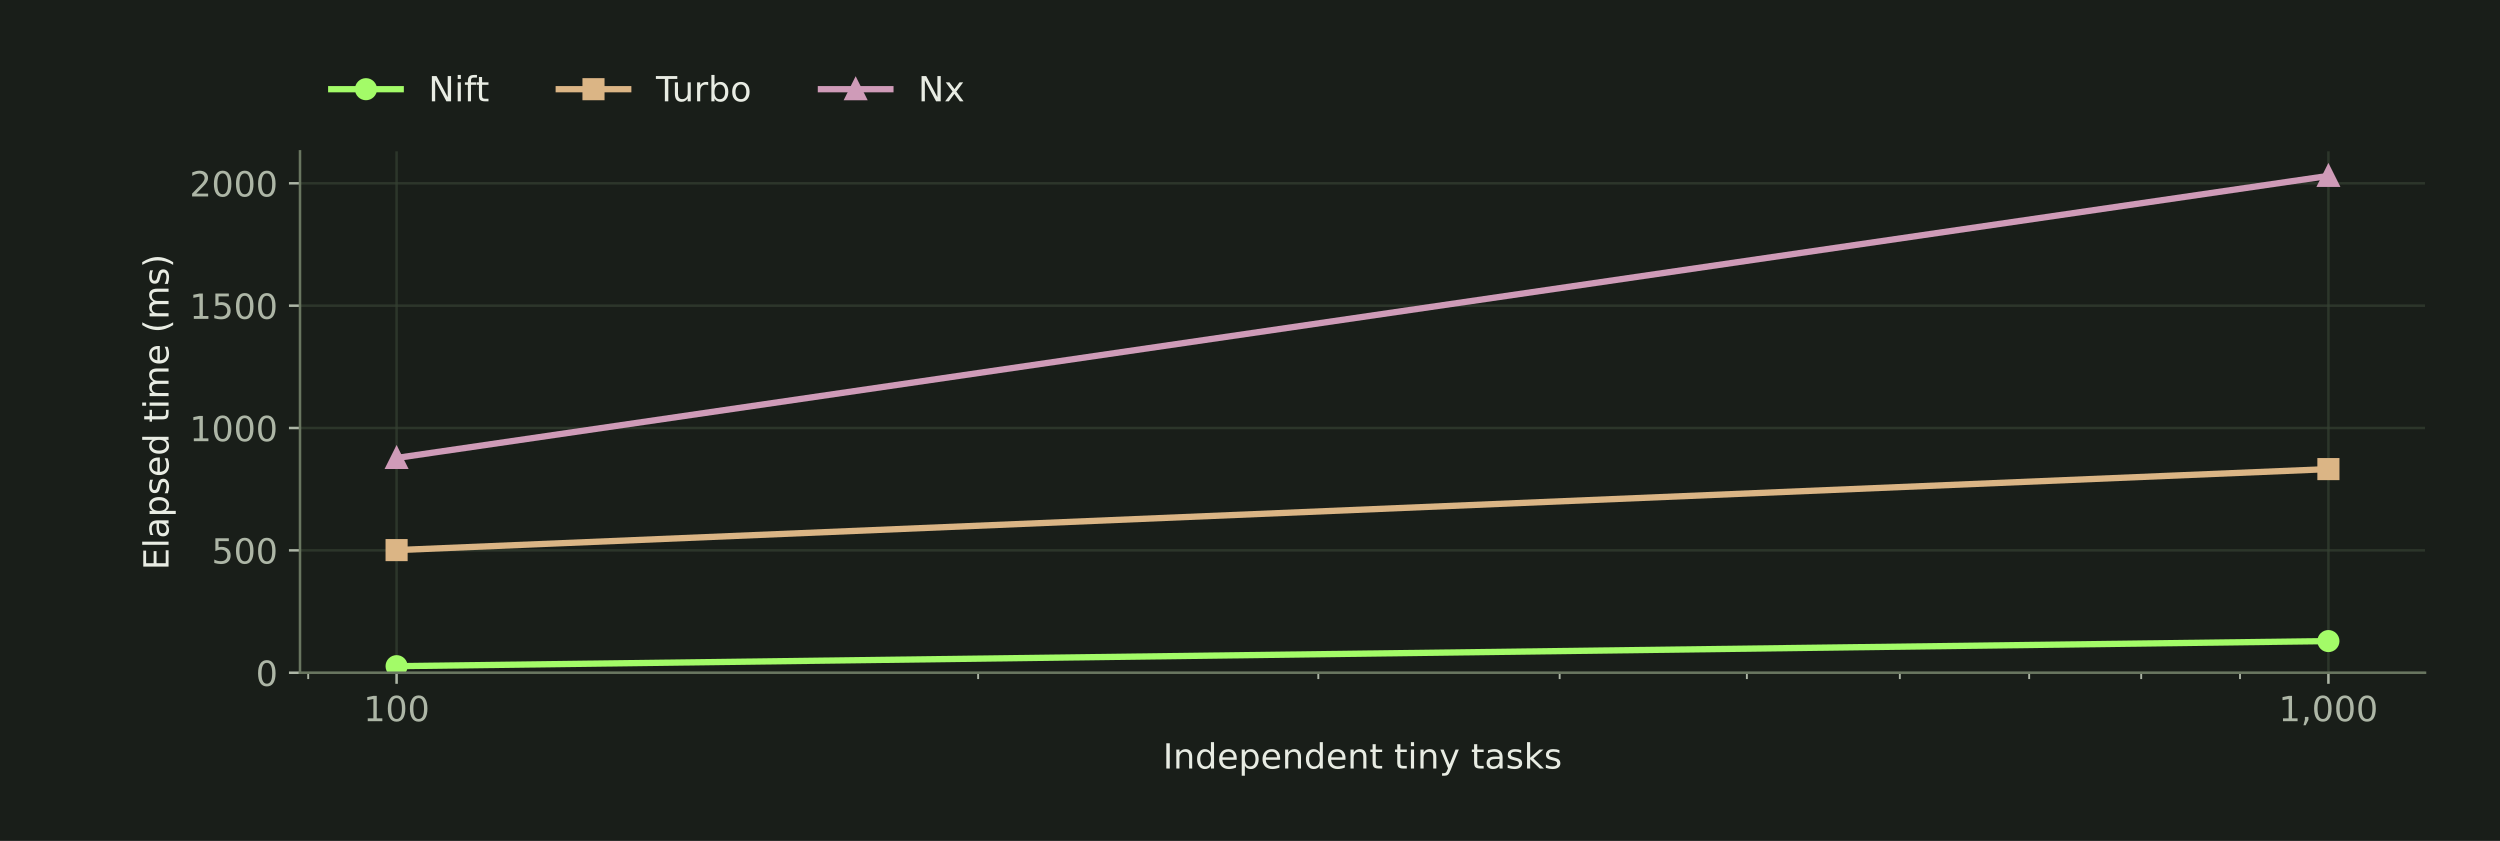
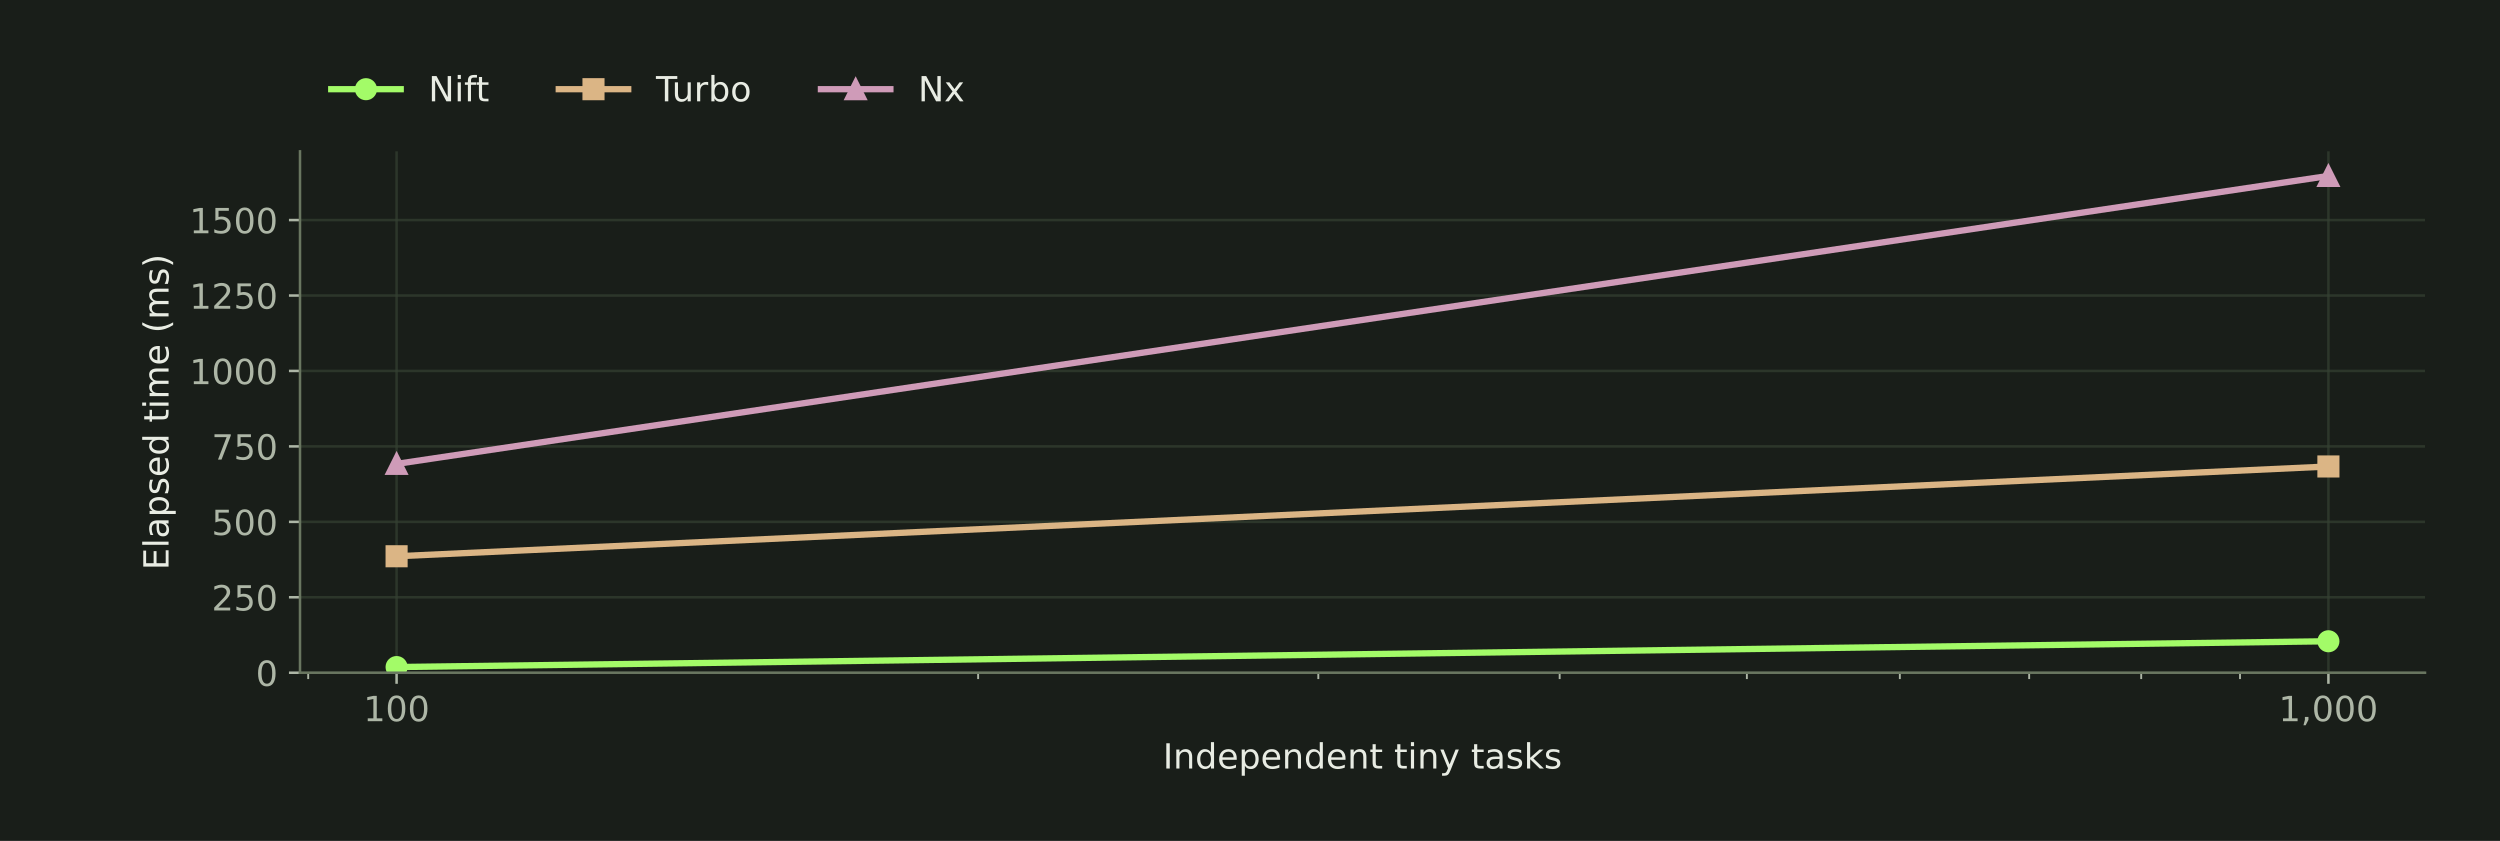
<svg xmlns="http://www.w3.org/2000/svg" xmlns:xlink="http://www.w3.org/1999/xlink" width="792pt" height="266.4pt" viewBox="0 0 792 266.4" version="1.1">
  <defs>
    <style type="text/css">*{stroke-linejoin: round; stroke-linecap: butt}</style>
  </defs>
  <g id="figure_1">
    <g id="patch_1">
      <path d="M 0 266.4 L 792 266.4 L 792 0 L 0 0 z " style="fill: #191e19" />
    </g>
    <g id="axes_1">
      <g id="patch_2">
        <path d="M 95.04 213.12 L 768.24 213.12 L 768.24 47.952 L 95.04 47.952 z " style="fill: #191e19" />
      </g>
      <g id="matplotlib.axis_1">
        <g id="xtick_1">
          <g id="line2d_1">
            <path d="M 125.64 213.12 L 125.64 47.952 " clip-path="url(#pe6b6be5bf1)" style="fill: none; stroke: #354132; stroke-opacity: 0.7; stroke-width: 0.8; stroke-linecap: square" />
          </g>
          <g id="line2d_2">
            <defs>
              <path id="mb59d0f743f" d="M 0 0 L 0 3.5 " style="stroke: #adb6a6; stroke-width: 0.8" />
            </defs>
            <g>
              <use xlink:href="#mb59d0f743f" x="125.64" y="213.12" style="fill: #adb6a6; stroke: #adb6a6; stroke-width: 0.8" />
            </g>
          </g>
          <g id="text_1">
            <text style="font-size: 11px; font-family: 'DejaVu Sans'; text-anchor: middle; fill: #adb6a6" x="125.64" y="228.477" transform="rotate(-0 125.64 228.4774)">100</text>
          </g>
        </g>
        <g id="xtick_2">
          <g id="line2d_3">
            <path d="M 737.64 213.12 L 737.64 47.952 " clip-path="url(#pe6b6be5bf1)" style="fill: none; stroke: #354132; stroke-opacity: 0.7; stroke-width: 0.8; stroke-linecap: square" />
          </g>
          <g id="line2d_4">
            <g>
              <use xlink:href="#mb59d0f743f" x="737.64" y="213.12" style="fill: #adb6a6; stroke: #adb6a6; stroke-width: 0.8" />
            </g>
          </g>
          <g id="text_2">
            <text style="font-size: 11px; font-family: 'DejaVu Sans'; text-anchor: middle; fill: #adb6a6" x="737.64" y="228.477" transform="rotate(-0 737.64 228.4774)">1,000</text>
          </g>
        </g>
        <g id="xtick_3">
          <g id="line2d_5">
            <defs>
              <path id="md41d5f1bb8" d="M 0 0 L 0 2 " style="stroke: #adb6a6; stroke-width: 0.6" />
            </defs>
            <g>
              <use xlink:href="#md41d5f1bb8" x="97.636" y="213.12" style="fill: #adb6a6; stroke: #adb6a6; stroke-width: 0.6" />
            </g>
          </g>
        </g>
        <g id="xtick_4">
          <g id="line2d_6">
            <g>
              <use xlink:href="#md41d5f1bb8" x="309.87" y="213.12" style="fill: #adb6a6; stroke: #adb6a6; stroke-width: 0.6" />
            </g>
          </g>
        </g>
        <g id="xtick_5">
          <g id="line2d_7">
            <g>
              <use xlink:href="#md41d5f1bb8" x="417.638" y="213.12" style="fill: #adb6a6; stroke: #adb6a6; stroke-width: 0.6" />
            </g>
          </g>
        </g>
        <g id="xtick_6">
          <g id="line2d_8">
            <g>
              <use xlink:href="#md41d5f1bb8" x="494.101" y="213.12" style="fill: #adb6a6; stroke: #adb6a6; stroke-width: 0.6" />
            </g>
          </g>
        </g>
        <g id="xtick_7">
          <g id="line2d_9">
            <g>
              <use xlink:href="#md41d5f1bb8" x="553.41" y="213.12" style="fill: #adb6a6; stroke: #adb6a6; stroke-width: 0.6" />
            </g>
          </g>
        </g>
        <g id="xtick_8">
          <g id="line2d_10">
            <g>
              <use xlink:href="#md41d5f1bb8" x="601.869" y="213.12" style="fill: #adb6a6; stroke: #adb6a6; stroke-width: 0.6" />
            </g>
          </g>
        </g>
        <g id="xtick_9">
          <g id="line2d_11">
            <g>
              <use xlink:href="#md41d5f1bb8" x="642.84" y="213.12" style="fill: #adb6a6; stroke: #adb6a6; stroke-width: 0.6" />
            </g>
          </g>
        </g>
        <g id="xtick_10">
          <g id="line2d_12">
            <g>
              <use xlink:href="#md41d5f1bb8" x="678.331" y="213.12" style="fill: #adb6a6; stroke: #adb6a6; stroke-width: 0.6" />
            </g>
          </g>
        </g>
        <g id="xtick_11">
          <g id="line2d_13">
            <g>
              <use xlink:href="#md41d5f1bb8" x="709.636" y="213.12" style="fill: #adb6a6; stroke: #adb6a6; stroke-width: 0.6" />
            </g>
          </g>
        </g>
        <g id="text_3">
          <text style="font-size: 11px; font-family: 'DejaVu Sans'; text-anchor: middle; fill: #e8ece3" x="431.64" y="243.478" transform="rotate(-0 431.64 243.4783)">Independent tiny tasks</text>
        </g>
      </g>
      <g id="matplotlib.axis_2">
        <g id="ytick_1">
          <g id="line2d_14">
            <path d="M 95.04 213.12 L 768.24 213.12 " clip-path="url(#pe6b6be5bf1)" style="fill: none; stroke: #354132; stroke-opacity: 0.7; stroke-width: 0.8; stroke-linecap: square" />
          </g>
          <g id="line2d_15">
            <defs>
              <path id="ma8dde5b0b7" d="M 0 0 L -3.5 0 " style="stroke: #adb6a6; stroke-width: 0.8" />
            </defs>
            <g>
              <use xlink:href="#ma8dde5b0b7" x="95.04" y="213.12" style="fill: #adb6a6; stroke: #adb6a6; stroke-width: 0.8" />
            </g>
          </g>
          <g id="text_4">
            <text style="font-size: 11px; font-family: 'DejaVu Sans'; text-anchor: end; fill: #adb6a6" x="88.04" y="217.299" transform="rotate(-0 88.04 217.2987)">0</text>
          </g>
        </g>
        <g id="ytick_2">
          <g id="line2d_16">
-             <path d="M 95.04 174.357 L 768.24 174.357 " clip-path="url(#pe6b6be5bf1)" style="fill: none; stroke: #354132; stroke-opacity: 0.7; stroke-width: 0.8; stroke-linecap: square" />
+             <path d="M 95.04 189.22 L 768.24 189.22 " clip-path="url(#pe6b6be5bf1)" style="fill: none; stroke: #354132; stroke-opacity: 0.7; stroke-width: 0.8; stroke-linecap: square" />
          </g>
          <g id="line2d_17">
            <g>
-               <use xlink:href="#ma8dde5b0b7" x="95.04" y="174.357" style="fill: #adb6a6; stroke: #adb6a6; stroke-width: 0.8" />
+               <use xlink:href="#ma8dde5b0b7" x="95.04" y="189.22" style="fill: #adb6a6; stroke: #adb6a6; stroke-width: 0.8" />
            </g>
          </g>
          <g id="text_5">
-             <text style="font-size: 11px; font-family: 'DejaVu Sans'; text-anchor: end; fill: #adb6a6" x="88.04" y="178.536" transform="rotate(-0 88.04 178.5357)">500</text>
+             <text style="font-size: 11px; font-family: 'DejaVu Sans'; text-anchor: end; fill: #adb6a6" x="88.04" y="193.399" transform="rotate(-0 88.04 193.3986)">250</text>
          </g>
        </g>
        <g id="ytick_3">
          <g id="line2d_18">
-             <path d="M 95.04 135.594 L 768.24 135.594 " clip-path="url(#pe6b6be5bf1)" style="fill: none; stroke: #354132; stroke-opacity: 0.7; stroke-width: 0.8; stroke-linecap: square" />
+             <path d="M 95.04 165.32 L 768.24 165.32 " clip-path="url(#pe6b6be5bf1)" style="fill: none; stroke: #354132; stroke-opacity: 0.7; stroke-width: 0.8; stroke-linecap: square" />
          </g>
          <g id="line2d_19">
            <g>
-               <use xlink:href="#ma8dde5b0b7" x="95.04" y="135.594" style="fill: #adb6a6; stroke: #adb6a6; stroke-width: 0.8" />
+               <use xlink:href="#ma8dde5b0b7" x="95.04" y="165.32" style="fill: #adb6a6; stroke: #adb6a6; stroke-width: 0.8" />
            </g>
          </g>
          <g id="text_6">
-             <text style="font-size: 11px; font-family: 'DejaVu Sans'; text-anchor: end; fill: #adb6a6" x="88.04" y="139.773" transform="rotate(-0 88.04 139.7727)">1000</text>
+             <text style="font-size: 11px; font-family: 'DejaVu Sans'; text-anchor: end; fill: #adb6a6" x="88.04" y="169.499" transform="rotate(-0 88.04 169.4986)">500</text>
          </g>
        </g>
        <g id="ytick_4">
          <g id="line2d_20">
-             <path d="M 95.04 96.831 L 768.24 96.831 " clip-path="url(#pe6b6be5bf1)" style="fill: none; stroke: #354132; stroke-opacity: 0.7; stroke-width: 0.8; stroke-linecap: square" />
+             <path d="M 95.04 141.42 L 768.24 141.42 " clip-path="url(#pe6b6be5bf1)" style="fill: none; stroke: #354132; stroke-opacity: 0.7; stroke-width: 0.8; stroke-linecap: square" />
          </g>
          <g id="line2d_21">
            <g>
-               <use xlink:href="#ma8dde5b0b7" x="95.04" y="96.831" style="fill: #adb6a6; stroke: #adb6a6; stroke-width: 0.8" />
+               <use xlink:href="#ma8dde5b0b7" x="95.04" y="141.42" style="fill: #adb6a6; stroke: #adb6a6; stroke-width: 0.8" />
            </g>
          </g>
          <g id="text_7">
-             <text style="font-size: 11px; font-family: 'DejaVu Sans'; text-anchor: end; fill: #adb6a6" x="88.04" y="101.01" transform="rotate(-0 88.04 101.0096)">1500</text>
+             <text style="font-size: 11px; font-family: 'DejaVu Sans'; text-anchor: end; fill: #adb6a6" x="88.04" y="145.599" transform="rotate(-0 88.04 145.5985)">750</text>
          </g>
        </g>
        <g id="ytick_5">
          <g id="line2d_22">
-             <path d="M 95.04 58.068 L 768.24 58.068 " clip-path="url(#pe6b6be5bf1)" style="fill: none; stroke: #354132; stroke-opacity: 0.7; stroke-width: 0.8; stroke-linecap: square" />
+             <path d="M 95.04 117.52 L 768.24 117.52 " clip-path="url(#pe6b6be5bf1)" style="fill: none; stroke: #354132; stroke-opacity: 0.7; stroke-width: 0.8; stroke-linecap: square" />
          </g>
          <g id="line2d_23">
            <g>
-               <use xlink:href="#ma8dde5b0b7" x="95.04" y="58.068" style="fill: #adb6a6; stroke: #adb6a6; stroke-width: 0.8" />
+               <use xlink:href="#ma8dde5b0b7" x="95.04" y="117.52" style="fill: #adb6a6; stroke: #adb6a6; stroke-width: 0.8" />
            </g>
          </g>
          <g id="text_8">
-             <text style="font-size: 11px; font-family: 'DejaVu Sans'; text-anchor: end; fill: #adb6a6" x="88.04" y="62.247" transform="rotate(-0 88.04 62.24659)">2000</text>
-           </g>
-         </g>
-         <g id="text_9">
+             <text style="font-size: 11px; font-family: 'DejaVu Sans'; text-anchor: end; fill: #adb6a6" x="88.04" y="121.698" transform="rotate(-0 88.04 121.6985)">1000</text>
+           </g>
+         </g>
+         <g id="ytick_6">
+           <g id="line2d_24">
+             <path d="M 95.04 93.62 L 768.24 93.62 " clip-path="url(#pe6b6be5bf1)" style="fill: none; stroke: #354132; stroke-opacity: 0.7; stroke-width: 0.8; stroke-linecap: square" />
+           </g>
+           <g id="line2d_25">
+             <g>
+               <use xlink:href="#ma8dde5b0b7" x="95.04" y="93.62" style="fill: #adb6a6; stroke: #adb6a6; stroke-width: 0.8" />
+             </g>
+           </g>
+           <g id="text_9">
+             <text style="font-size: 11px; font-family: 'DejaVu Sans'; text-anchor: end; fill: #adb6a6" x="88.04" y="97.798" transform="rotate(-0 88.04 97.79839)">1250</text>
+           </g>
+         </g>
+         <g id="ytick_7">
+           <g id="line2d_26">
+             <path d="M 95.04 69.72 L 768.24 69.72 " clip-path="url(#pe6b6be5bf1)" style="fill: none; stroke: #354132; stroke-opacity: 0.7; stroke-width: 0.8; stroke-linecap: square" />
+           </g>
+           <g id="line2d_27">
+             <g>
+               <use xlink:href="#ma8dde5b0b7" x="95.04" y="69.72" style="fill: #adb6a6; stroke: #adb6a6; stroke-width: 0.8" />
+             </g>
+           </g>
+           <g id="text_10">
+             <text style="font-size: 11px; font-family: 'DejaVu Sans'; text-anchor: end; fill: #adb6a6" x="88.04" y="73.898" transform="rotate(-0 88.04 73.89832)">1500</text>
+           </g>
+         </g>
+         <g id="text_11">
          <text style="font-size: 11px; font-family: 'DejaVu Sans'; text-anchor: middle; fill: #e8ece3" x="53.402" y="130.536" transform="rotate(-90 53.40242 130.536)">Elapsed time (ms)</text>
        </g>
      </g>
-       <g id="line2d_24">
-         <path d="M 125.64 211.044 L 737.64 203.093 " clip-path="url(#pe6b6be5bf1)" style="fill: none; stroke: #a3fb68; stroke-width: 2; stroke-linecap: square" />
+       <g id="line2d_28">
+         <path d="M 125.64 211.323 L 737.64 203.15 " clip-path="url(#pe6b6be5bf1)" style="fill: none; stroke: #a3fb68; stroke-width: 2; stroke-linecap: square" />
        <defs>
          <path id="m476e483576" d="M 0 3 C 0.796 3 1.559 2.684 2.121 2.121 C 2.684 1.559 3 0.796 3 0 C 3 -0.796 2.684 -1.559 2.121 -2.121 C 1.559 -2.684 0.796 -3 0 -3 C -0.796 -3 -1.559 -2.684 -2.121 -2.121 C -2.684 -1.559 -3 -0.796 -3 0 C -3 0.796 -2.684 1.559 -2.121 2.121 C -1.559 2.684 -0.796 3 0 3 z " style="stroke: #a3fb68" />
        </defs>
        <g clip-path="url(#pe6b6be5bf1)">
-           <use xlink:href="#m476e483576" x="125.64" y="211.044" style="fill: #a3fb68; stroke: #a3fb68" />
-           <use xlink:href="#m476e483576" x="737.64" y="203.093" style="fill: #a3fb68; stroke: #a3fb68" />
-         </g>
-       </g>
-       <g id="line2d_25">
-         <path d="M 125.64 174.27 L 737.64 148.609 " clip-path="url(#pe6b6be5bf1)" style="fill: none; stroke: #dbb585; stroke-width: 2; stroke-linecap: square" />
+           <use xlink:href="#m476e483576" x="125.64" y="211.323" style="fill: #a3fb68; stroke: #a3fb68" />
+           <use xlink:href="#m476e483576" x="737.64" y="203.15" style="fill: #a3fb68; stroke: #a3fb68" />
+         </g>
+       </g>
+       <g id="line2d_29">
+         <path d="M 125.64 176.222 L 737.64 147.776 " clip-path="url(#pe6b6be5bf1)" style="fill: none; stroke: #dbb585; stroke-width: 2; stroke-linecap: square" />
        <defs>
          <path id="mcf83442291" d="M -3 3 L 3 3 L 3 -3 L -3 -3 z " style="stroke: #dbb585; stroke-linejoin: miter" />
        </defs>
        <g clip-path="url(#pe6b6be5bf1)">
-           <use xlink:href="#mcf83442291" x="125.64" y="174.27" style="fill: #dbb585; stroke: #dbb585; stroke-linejoin: miter" />
-           <use xlink:href="#mcf83442291" x="737.64" y="148.609" style="fill: #dbb585; stroke: #dbb585; stroke-linejoin: miter" />
-         </g>
-       </g>
-       <g id="line2d_26">
-         <path d="M 125.64 145.077 L 737.64 55.718 " clip-path="url(#pe6b6be5bf1)" style="fill: none; stroke: #cf9bb8; stroke-width: 2; stroke-linecap: square" />
+           <use xlink:href="#mcf83442291" x="125.64" y="176.222" style="fill: #dbb585; stroke: #dbb585; stroke-linejoin: miter" />
+           <use xlink:href="#mcf83442291" x="737.64" y="147.776" style="fill: #dbb585; stroke: #dbb585; stroke-linejoin: miter" />
+         </g>
+       </g>
+       <g id="line2d_30">
+         <path d="M 125.64 146.958 L 737.64 55.732 " clip-path="url(#pe6b6be5bf1)" style="fill: none; stroke: #cf9bb8; stroke-width: 2; stroke-linecap: square" />
        <defs>
          <path id="mc515a019c6" d="M 0 -3 L -3 3 L 3 3 z " style="stroke: #cf9bb8; stroke-linejoin: miter" />
        </defs>
        <g clip-path="url(#pe6b6be5bf1)">
-           <use xlink:href="#mc515a019c6" x="125.64" y="145.077" style="fill: #cf9bb8; stroke: #cf9bb8; stroke-linejoin: miter" />
-           <use xlink:href="#mc515a019c6" x="737.64" y="55.718" style="fill: #cf9bb8; stroke: #cf9bb8; stroke-linejoin: miter" />
+           <use xlink:href="#mc515a019c6" x="125.64" y="146.958" style="fill: #cf9bb8; stroke: #cf9bb8; stroke-linejoin: miter" />
+           <use xlink:href="#mc515a019c6" x="737.64" y="55.732" style="fill: #cf9bb8; stroke: #cf9bb8; stroke-linejoin: miter" />
        </g>
      </g>
      <g id="patch_3">
        <path d="M 95.04 213.12 L 95.04 47.952 " style="fill: none; stroke: #697660; stroke-width: 0.8; stroke-linejoin: miter; stroke-linecap: square" />
      </g>
      <g id="patch_4">
        <path d="M 95.04 213.12 L 768.24 213.12 " style="fill: none; stroke: #697660; stroke-width: 0.8; stroke-linejoin: miter; stroke-linecap: square" />
      </g>
      <g id="legend_1">
-         <g id="line2d_27">
+         <g id="line2d_31">
          <path d="M 104.94 28.256 L 115.94 28.256 L 126.94 28.256 " style="fill: none; stroke: #a3fb68; stroke-width: 2; stroke-linecap: square" />
          <g>
            <use xlink:href="#m476e483576" x="115.94" y="28.256" style="fill: #a3fb68; stroke: #a3fb68" />
          </g>
        </g>
-         <g id="text_10">
+         <g id="text_12">
          <text style="font-size: 11px; font-family: 'DejaVu Sans'; text-anchor: start; fill: #e8ece3" x="135.74" y="32.106" transform="rotate(-0 135.74 32.10606)">Nift</text>
        </g>
-         <g id="line2d_28">
+         <g id="line2d_32">
          <path d="M 177.018 28.256 L 188.018 28.256 L 199.018 28.256 " style="fill: none; stroke: #dbb585; stroke-width: 2; stroke-linecap: square" />
          <g>
            <use xlink:href="#mcf83442291" x="188.018" y="28.256" style="fill: #dbb585; stroke: #dbb585; stroke-linejoin: miter" />
          </g>
        </g>
-         <g id="text_11">
+         <g id="text_13">
          <text style="font-size: 11px; font-family: 'DejaVu Sans'; text-anchor: start; fill: #e8ece3" x="207.817" y="32.106" transform="rotate(-0 207.8175 32.10606)">Turbo</text>
        </g>
-         <g id="line2d_29">
+         <g id="line2d_33">
          <path d="M 260.073 28.256 L 271.073 28.256 L 282.073 28.256 " style="fill: none; stroke: #cf9bb8; stroke-width: 2; stroke-linecap: square" />
          <g>
            <use xlink:href="#mc515a019c6" x="271.073" y="28.256" style="fill: #cf9bb8; stroke: #cf9bb8; stroke-linejoin: miter" />
          </g>
        </g>
-         <g id="text_12">
+         <g id="text_14">
          <text style="font-size: 11px; font-family: 'DejaVu Sans'; text-anchor: start; fill: #e8ece3" x="290.873" y="32.106" transform="rotate(-0 290.8727 32.10606)">Nx</text>
        </g>
      </g>
    </g>
  </g>
  <defs>
    <clipPath id="pe6b6be5bf1">
      <rect x="95.04" y="47.952" width="673.2" height="165.168" />
    </clipPath>
  </defs>
</svg>
